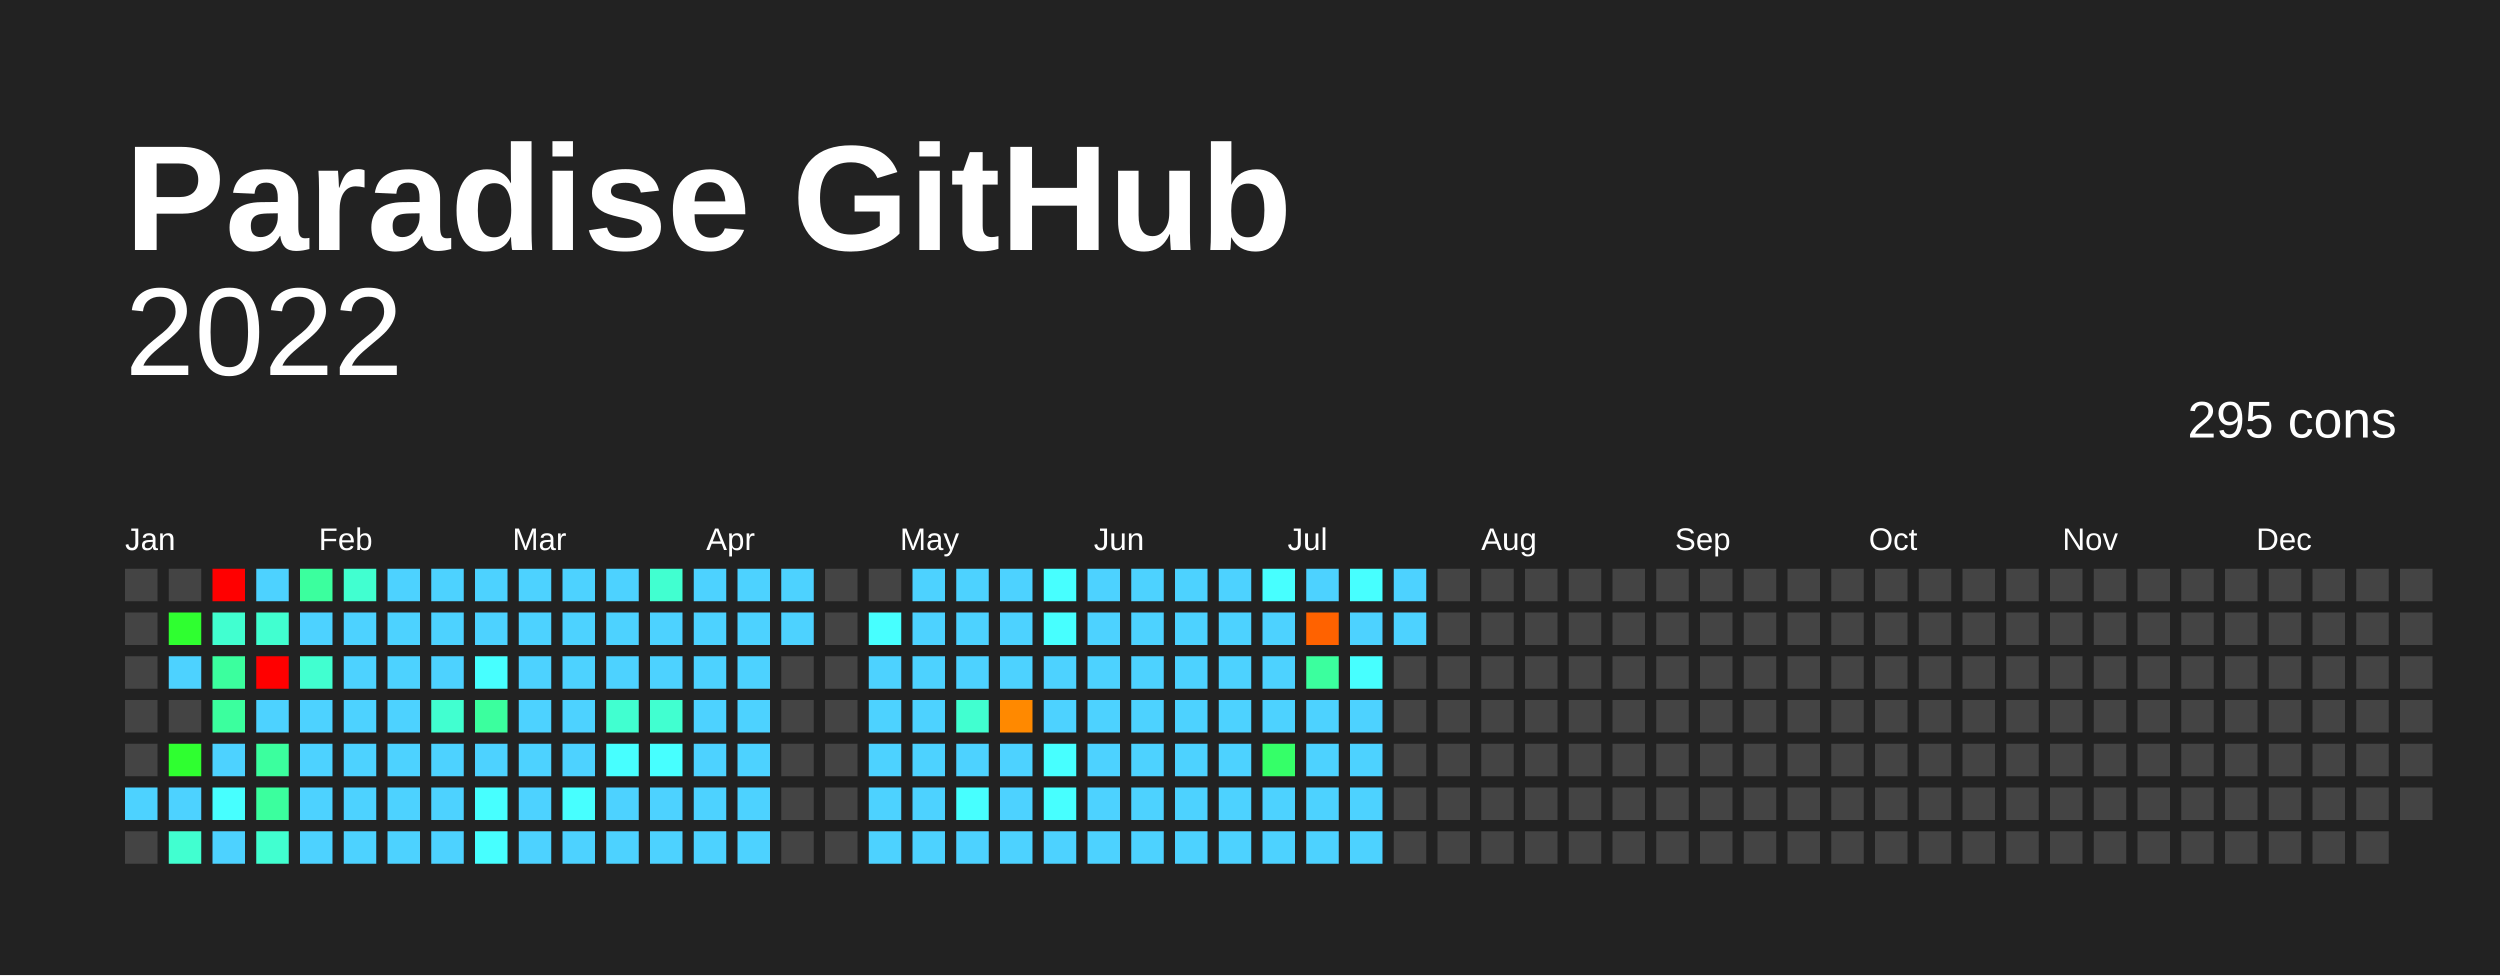
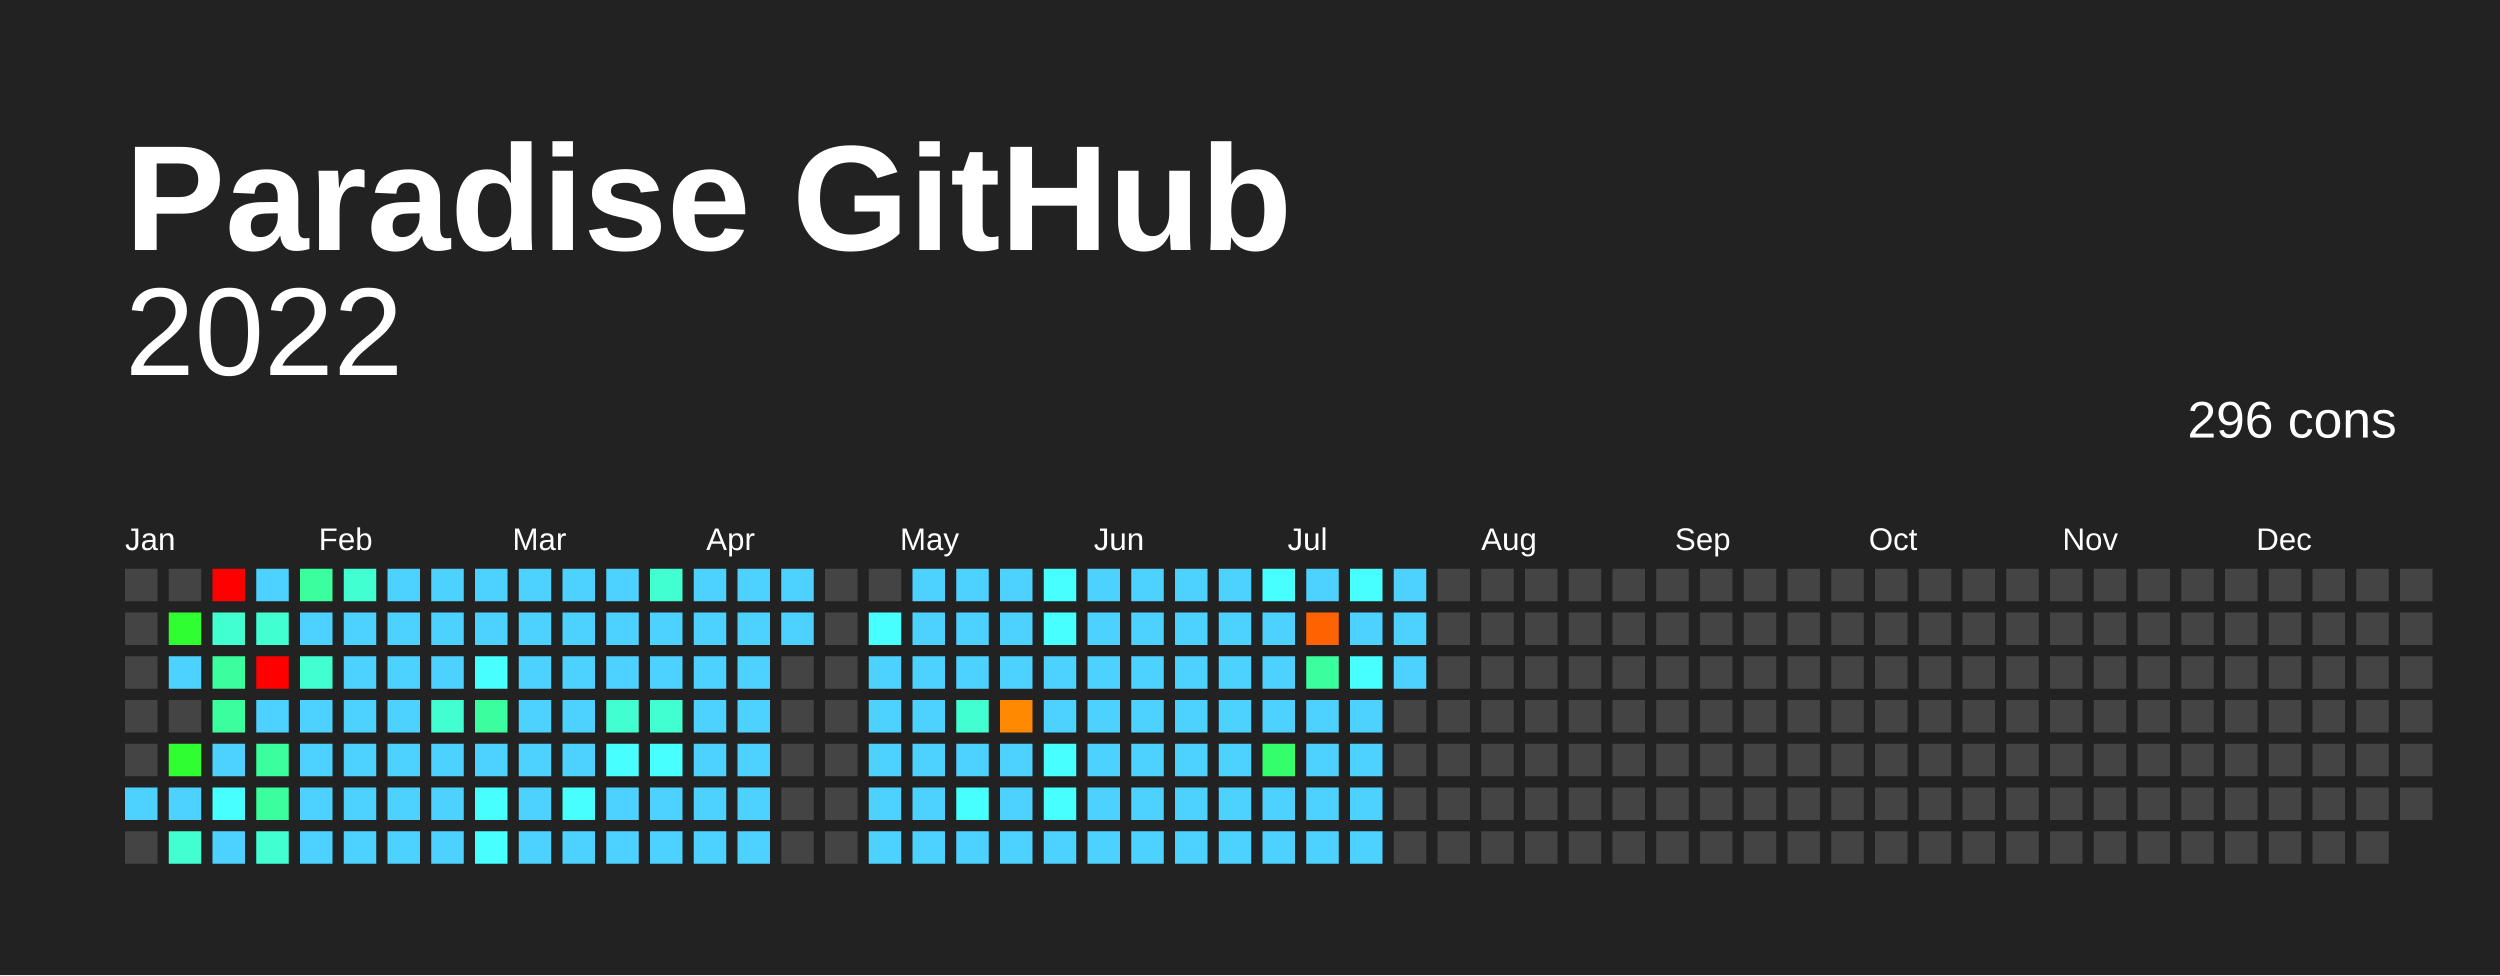
<svg xmlns="http://www.w3.org/2000/svg" baseProfile="full" height="78mm" version="1.1" viewBox="0,0,200,78" width="200mm">
  <defs />
  <rect fill="#222222" height="78" width="200" x="0" y="0" />
  <text fill="#FFFFFF" style="font-size:12px; font-family:Arial; font-weight:bold;" x="10" y="20">Paradise GitHub</text>
  <text alignment-baseline="hanging" fill="#FFFFFF" style="font-size:10.0px; font-family:Arial;" x="10" y="30">2022</text>
-   <text alignment-baseline="hanging" fill="#FFFFFF" style="font-size:4.125px; font-family:Arial;" x="175" y="35">295 cons</text>
+   <text alignment-baseline="hanging" fill="#FFFFFF" style="font-size:4.125px; font-family:Arial;" x="175" y="35">296 cons</text>
  <text fill="#FFFFFF" style="font-size:2.5px; font-family:Arial" x="10.0" y="44">Jan</text>
  <text fill="#FFFFFF" style="font-size:2.5px; font-family:Arial" x="25.5" y="44">Feb</text>
  <text fill="#FFFFFF" style="font-size:2.5px; font-family:Arial" x="41.0" y="44">Mar</text>
  <text fill="#FFFFFF" style="font-size:2.5px; font-family:Arial" x="56.5" y="44">Apr</text>
  <text fill="#FFFFFF" style="font-size:2.5px; font-family:Arial" x="72.0" y="44">May</text>
  <text fill="#FFFFFF" style="font-size:2.5px; font-family:Arial" x="87.5" y="44">Jun</text>
  <text fill="#FFFFFF" style="font-size:2.5px; font-family:Arial" x="103.0" y="44">Jul</text>
  <text fill="#FFFFFF" style="font-size:2.5px; font-family:Arial" x="118.5" y="44">Aug</text>
  <text fill="#FFFFFF" style="font-size:2.5px; font-family:Arial" x="134.0" y="44">Sep</text>
  <text fill="#FFFFFF" style="font-size:2.5px; font-family:Arial" x="149.5" y="44">Oct</text>
  <text fill="#FFFFFF" style="font-size:2.5px; font-family:Arial" x="165.0" y="44">Nov</text>
  <text fill="#FFFFFF" style="font-size:2.5px; font-family:Arial" x="180.5" y="44">Dec</text>
  <rect fill="#444444" height="2.6" width="2.6" x="10.0" y="45.5" />
  <rect fill="#444444" height="2.6" width="2.6" x="10.0" y="49.0" />
  <rect fill="#444444" height="2.6" width="2.6" x="10.0" y="52.5" />
  <rect fill="#444444" height="2.6" width="2.6" x="10.0" y="56.0" />
  <rect fill="#444444" height="2.6" width="2.6" x="10.0" y="59.5" />
  <rect fill="#4dd2ff" height="2.6" width="2.6" x="10.0" y="63.0" />
  <rect fill="#444444" height="2.6" width="2.6" x="10.0" y="66.5" />
  <rect fill="#444444" height="2.6" width="2.6" x="13.5" y="45.5" />
  <rect fill="#2fff30" height="2.6" width="2.6" x="13.5" y="49.0" />
  <rect fill="#4dd2ff" height="2.6" width="2.6" x="13.5" y="52.5" />
  <rect fill="#444444" height="2.6" width="2.6" x="13.5" y="56.0" />
  <rect fill="#2fff30" height="2.6" width="2.6" x="13.5" y="59.5" />
  <rect fill="#4dd2ff" height="2.6" width="2.6" x="13.5" y="63.0" />
  <rect fill="#41ffd0" height="2.6" width="2.6" x="13.5" y="66.5" />
  <rect fill="red" height="2.6" width="2.6" x="17.0" y="45.5" />
  <rect fill="#41ffd0" height="2.6" width="2.6" x="17.0" y="49.0" />
  <rect fill="#3bff9e" height="2.6" width="2.6" x="17.0" y="52.5" />
  <rect fill="#3bff9e" height="2.6" width="2.6" x="17.0" y="56.0" />
  <rect fill="#4dd2ff" height="2.6" width="2.6" x="17.0" y="59.5" />
  <rect fill="#47ffff" height="2.6" width="2.6" x="17.0" y="63.0" />
  <rect fill="#4dd2ff" height="2.6" width="2.6" x="17.0" y="66.5" />
  <rect fill="#4dd2ff" height="2.6" width="2.6" x="20.5" y="45.5" />
  <rect fill="#41ffd0" height="2.6" width="2.6" x="20.5" y="49.0" />
  <rect fill="red" height="2.6" width="2.6" x="20.5" y="52.5" />
  <rect fill="#4dd2ff" height="2.6" width="2.6" x="20.5" y="56.0" />
  <rect fill="#3bff9e" height="2.6" width="2.6" x="20.5" y="59.5" />
  <rect fill="#3bff9e" height="2.6" width="2.6" x="20.5" y="63.0" />
  <rect fill="#41ffd0" height="2.6" width="2.6" x="20.5" y="66.5" />
  <rect fill="#3bff9e" height="2.6" width="2.6" x="24.0" y="45.5" />
  <rect fill="#4dd2ff" height="2.6" width="2.6" x="24.0" y="49.0" />
  <rect fill="#41ffd0" height="2.6" width="2.6" x="24.0" y="52.5" />
  <rect fill="#4dd2ff" height="2.6" width="2.6" x="24.0" y="56.0" />
  <rect fill="#4dd2ff" height="2.6" width="2.6" x="24.0" y="59.5" />
  <rect fill="#4dd2ff" height="2.6" width="2.6" x="24.0" y="63.0" />
  <rect fill="#4dd2ff" height="2.6" width="2.6" x="24.0" y="66.5" />
  <rect fill="#41ffd0" height="2.6" width="2.6" x="27.5" y="45.5" />
  <rect fill="#4dd2ff" height="2.6" width="2.6" x="27.5" y="49.0" />
  <rect fill="#4dd2ff" height="2.6" width="2.6" x="27.5" y="52.5" />
  <rect fill="#4dd2ff" height="2.6" width="2.6" x="27.5" y="56.0" />
  <rect fill="#4dd2ff" height="2.6" width="2.6" x="27.5" y="59.5" />
  <rect fill="#4dd2ff" height="2.6" width="2.6" x="27.5" y="63.0" />
  <rect fill="#4dd2ff" height="2.6" width="2.6" x="27.5" y="66.5" />
  <rect fill="#4dd2ff" height="2.6" width="2.6" x="31.0" y="45.5" />
  <rect fill="#4dd2ff" height="2.6" width="2.6" x="31.0" y="49.0" />
  <rect fill="#4dd2ff" height="2.6" width="2.6" x="31.0" y="52.5" />
  <rect fill="#4dd2ff" height="2.6" width="2.6" x="31.0" y="56.0" />
  <rect fill="#4dd2ff" height="2.6" width="2.6" x="31.0" y="59.5" />
  <rect fill="#4dd2ff" height="2.6" width="2.6" x="31.0" y="63.0" />
  <rect fill="#4dd2ff" height="2.6" width="2.6" x="31.0" y="66.5" />
  <rect fill="#4dd2ff" height="2.6" width="2.6" x="34.5" y="45.5" />
  <rect fill="#4dd2ff" height="2.6" width="2.6" x="34.5" y="49.0" />
  <rect fill="#4dd2ff" height="2.6" width="2.6" x="34.5" y="52.5" />
  <rect fill="#41ffd0" height="2.6" width="2.6" x="34.5" y="56.0" />
  <rect fill="#4dd2ff" height="2.6" width="2.6" x="34.5" y="59.5" />
  <rect fill="#4dd2ff" height="2.6" width="2.6" x="34.5" y="63.0" />
  <rect fill="#4dd2ff" height="2.6" width="2.6" x="34.5" y="66.5" />
  <rect fill="#4dd2ff" height="2.6" width="2.6" x="38.0" y="45.5" />
  <rect fill="#4dd2ff" height="2.6" width="2.6" x="38.0" y="49.0" />
  <rect fill="#47ffff" height="2.6" width="2.6" x="38.0" y="52.5" />
  <rect fill="#3bff9e" height="2.6" width="2.6" x="38.0" y="56.0" />
  <rect fill="#4dd2ff" height="2.6" width="2.6" x="38.0" y="59.5" />
  <rect fill="#47ffff" height="2.6" width="2.6" x="38.0" y="63.0" />
  <rect fill="#47ffff" height="2.6" width="2.6" x="38.0" y="66.5" />
  <rect fill="#4dd2ff" height="2.6" width="2.6" x="41.5" y="45.5" />
  <rect fill="#4dd2ff" height="2.6" width="2.6" x="41.5" y="49.0" />
  <rect fill="#4dd2ff" height="2.6" width="2.6" x="41.5" y="52.5" />
  <rect fill="#4dd2ff" height="2.6" width="2.6" x="41.5" y="56.0" />
  <rect fill="#4dd2ff" height="2.6" width="2.6" x="41.5" y="59.5" />
  <rect fill="#4dd2ff" height="2.6" width="2.6" x="41.5" y="63.0" />
  <rect fill="#4dd2ff" height="2.6" width="2.6" x="41.5" y="66.5" />
  <rect fill="#4dd2ff" height="2.6" width="2.6" x="45.0" y="45.5" />
  <rect fill="#4dd2ff" height="2.6" width="2.6" x="45.0" y="49.0" />
  <rect fill="#4dd2ff" height="2.6" width="2.6" x="45.0" y="52.5" />
  <rect fill="#4dd2ff" height="2.6" width="2.6" x="45.0" y="56.0" />
  <rect fill="#4dd2ff" height="2.6" width="2.6" x="45.0" y="59.5" />
  <rect fill="#47ffff" height="2.6" width="2.6" x="45.0" y="63.0" />
  <rect fill="#4dd2ff" height="2.6" width="2.6" x="45.0" y="66.5" />
  <rect fill="#4dd2ff" height="2.6" width="2.6" x="48.5" y="45.5" />
  <rect fill="#4dd2ff" height="2.6" width="2.6" x="48.5" y="49.0" />
  <rect fill="#4dd2ff" height="2.6" width="2.6" x="48.5" y="52.5" />
  <rect fill="#41ffd0" height="2.6" width="2.6" x="48.5" y="56.0" />
  <rect fill="#47ffff" height="2.6" width="2.6" x="48.5" y="59.5" />
  <rect fill="#4dd2ff" height="2.6" width="2.6" x="48.5" y="63.0" />
  <rect fill="#4dd2ff" height="2.6" width="2.6" x="48.5" y="66.5" />
  <rect fill="#41ffd0" height="2.6" width="2.6" x="52.0" y="45.5" />
  <rect fill="#4dd2ff" height="2.6" width="2.6" x="52.0" y="49.0" />
  <rect fill="#4dd2ff" height="2.6" width="2.6" x="52.0" y="52.5" />
  <rect fill="#41ffd0" height="2.6" width="2.6" x="52.0" y="56.0" />
  <rect fill="#47ffff" height="2.6" width="2.6" x="52.0" y="59.5" />
  <rect fill="#4dd2ff" height="2.6" width="2.6" x="52.0" y="63.0" />
  <rect fill="#4dd2ff" height="2.6" width="2.6" x="52.0" y="66.5" />
  <rect fill="#4dd2ff" height="2.6" width="2.6" x="55.5" y="45.5" />
  <rect fill="#4dd2ff" height="2.6" width="2.6" x="55.5" y="49.0" />
  <rect fill="#4dd2ff" height="2.6" width="2.6" x="55.5" y="52.5" />
  <rect fill="#4dd2ff" height="2.6" width="2.6" x="55.5" y="56.0" />
  <rect fill="#4dd2ff" height="2.6" width="2.6" x="55.5" y="59.5" />
  <rect fill="#4dd2ff" height="2.6" width="2.6" x="55.5" y="63.0" />
  <rect fill="#4dd2ff" height="2.6" width="2.6" x="55.5" y="66.5" />
  <rect fill="#4dd2ff" height="2.6" width="2.6" x="59.0" y="45.5" />
  <rect fill="#4dd2ff" height="2.6" width="2.6" x="59.0" y="49.0" />
  <rect fill="#4dd2ff" height="2.6" width="2.6" x="59.0" y="52.5" />
  <rect fill="#4dd2ff" height="2.6" width="2.6" x="59.0" y="56.0" />
  <rect fill="#4dd2ff" height="2.6" width="2.6" x="59.0" y="59.5" />
  <rect fill="#4dd2ff" height="2.6" width="2.6" x="59.0" y="63.0" />
  <rect fill="#4dd2ff" height="2.6" width="2.6" x="59.0" y="66.5" />
  <rect fill="#4dd2ff" height="2.6" width="2.6" x="62.5" y="45.5" />
  <rect fill="#4dd2ff" height="2.6" width="2.6" x="62.5" y="49.0" />
  <rect fill="#444444" height="2.6" width="2.6" x="62.5" y="52.5" />
  <rect fill="#444444" height="2.6" width="2.6" x="62.5" y="56.0" />
  <rect fill="#444444" height="2.6" width="2.6" x="62.5" y="59.5" />
  <rect fill="#444444" height="2.6" width="2.6" x="62.5" y="63.0" />
  <rect fill="#444444" height="2.6" width="2.6" x="62.5" y="66.5" />
  <rect fill="#444444" height="2.6" width="2.6" x="66.0" y="45.5" />
  <rect fill="#444444" height="2.6" width="2.6" x="66.0" y="49.0" />
  <rect fill="#444444" height="2.6" width="2.6" x="66.0" y="52.5" />
  <rect fill="#444444" height="2.6" width="2.6" x="66.0" y="56.0" />
  <rect fill="#444444" height="2.6" width="2.6" x="66.0" y="59.5" />
  <rect fill="#444444" height="2.6" width="2.6" x="66.0" y="63.0" />
  <rect fill="#444444" height="2.6" width="2.6" x="66.0" y="66.5" />
  <rect fill="#444444" height="2.6" width="2.6" x="69.5" y="45.5" />
  <rect fill="#47ffff" height="2.6" width="2.6" x="69.5" y="49.0" />
  <rect fill="#4dd2ff" height="2.6" width="2.6" x="69.5" y="52.5" />
  <rect fill="#4dd2ff" height="2.6" width="2.6" x="69.5" y="56.0" />
  <rect fill="#4dd2ff" height="2.6" width="2.6" x="69.5" y="59.5" />
  <rect fill="#4dd2ff" height="2.6" width="2.6" x="69.5" y="63.0" />
  <rect fill="#4dd2ff" height="2.6" width="2.6" x="69.5" y="66.5" />
  <rect fill="#4dd2ff" height="2.6" width="2.6" x="73.0" y="45.5" />
  <rect fill="#4dd2ff" height="2.6" width="2.6" x="73.0" y="49.0" />
  <rect fill="#4dd2ff" height="2.6" width="2.6" x="73.0" y="52.5" />
  <rect fill="#4dd2ff" height="2.6" width="2.6" x="73.0" y="56.0" />
  <rect fill="#4dd2ff" height="2.6" width="2.6" x="73.0" y="59.5" />
  <rect fill="#4dd2ff" height="2.6" width="2.6" x="73.0" y="63.0" />
  <rect fill="#4dd2ff" height="2.6" width="2.6" x="73.0" y="66.5" />
  <rect fill="#4dd2ff" height="2.6" width="2.6" x="76.5" y="45.5" />
  <rect fill="#4dd2ff" height="2.6" width="2.6" x="76.5" y="49.0" />
  <rect fill="#4dd2ff" height="2.6" width="2.6" x="76.5" y="52.5" />
  <rect fill="#41ffd0" height="2.6" width="2.6" x="76.5" y="56.0" />
  <rect fill="#4dd2ff" height="2.6" width="2.6" x="76.5" y="59.5" />
  <rect fill="#47ffff" height="2.6" width="2.6" x="76.5" y="63.0" />
  <rect fill="#4dd2ff" height="2.6" width="2.6" x="76.5" y="66.5" />
  <rect fill="#4dd2ff" height="2.6" width="2.6" x="80.0" y="45.5" />
  <rect fill="#4dd2ff" height="2.6" width="2.6" x="80.0" y="49.0" />
  <rect fill="#4dd2ff" height="2.6" width="2.6" x="80.0" y="52.5" />
  <rect fill="#ff8900" height="2.6" width="2.6" x="80.0" y="56.0" />
  <rect fill="#4dd2ff" height="2.6" width="2.6" x="80.0" y="59.5" />
  <rect fill="#4dd2ff" height="2.6" width="2.6" x="80.0" y="63.0" />
  <rect fill="#4dd2ff" height="2.6" width="2.6" x="80.0" y="66.5" />
  <rect fill="#47ffff" height="2.6" width="2.6" x="83.5" y="45.5" />
  <rect fill="#47ffff" height="2.6" width="2.6" x="83.5" y="49.0" />
  <rect fill="#4dd2ff" height="2.6" width="2.6" x="83.5" y="52.5" />
  <rect fill="#4dd2ff" height="2.6" width="2.6" x="83.5" y="56.0" />
  <rect fill="#47ffff" height="2.6" width="2.6" x="83.5" y="59.5" />
  <rect fill="#47ffff" height="2.6" width="2.6" x="83.5" y="63.0" />
  <rect fill="#4dd2ff" height="2.6" width="2.6" x="83.5" y="66.5" />
  <rect fill="#4dd2ff" height="2.6" width="2.6" x="87.0" y="45.5" />
  <rect fill="#4dd2ff" height="2.6" width="2.6" x="87.0" y="49.0" />
  <rect fill="#4dd2ff" height="2.6" width="2.6" x="87.0" y="52.5" />
  <rect fill="#4dd2ff" height="2.6" width="2.6" x="87.0" y="56.0" />
  <rect fill="#4dd2ff" height="2.6" width="2.6" x="87.0" y="59.5" />
  <rect fill="#4dd2ff" height="2.6" width="2.6" x="87.0" y="63.0" />
  <rect fill="#4dd2ff" height="2.6" width="2.6" x="87.0" y="66.5" />
  <rect fill="#4dd2ff" height="2.6" width="2.6" x="90.5" y="45.5" />
  <rect fill="#4dd2ff" height="2.6" width="2.6" x="90.5" y="49.0" />
  <rect fill="#4dd2ff" height="2.6" width="2.6" x="90.5" y="52.5" />
  <rect fill="#4dd2ff" height="2.6" width="2.6" x="90.5" y="56.0" />
  <rect fill="#4dd2ff" height="2.6" width="2.6" x="90.5" y="59.5" />
  <rect fill="#4dd2ff" height="2.6" width="2.6" x="90.5" y="63.0" />
  <rect fill="#4dd2ff" height="2.6" width="2.6" x="90.5" y="66.5" />
  <rect fill="#4dd2ff" height="2.6" width="2.6" x="94.0" y="45.5" />
  <rect fill="#4dd2ff" height="2.6" width="2.6" x="94.0" y="49.0" />
  <rect fill="#4dd2ff" height="2.6" width="2.6" x="94.0" y="52.5" />
  <rect fill="#4dd2ff" height="2.6" width="2.6" x="94.0" y="56.0" />
  <rect fill="#4dd2ff" height="2.6" width="2.6" x="94.0" y="59.5" />
  <rect fill="#4dd2ff" height="2.6" width="2.6" x="94.0" y="63.0" />
  <rect fill="#4dd2ff" height="2.6" width="2.6" x="94.0" y="66.5" />
  <rect fill="#4dd2ff" height="2.6" width="2.6" x="97.5" y="45.5" />
  <rect fill="#4dd2ff" height="2.6" width="2.6" x="97.5" y="49.0" />
  <rect fill="#4dd2ff" height="2.6" width="2.6" x="97.5" y="52.5" />
  <rect fill="#4dd2ff" height="2.6" width="2.6" x="97.5" y="56.0" />
  <rect fill="#4dd2ff" height="2.6" width="2.6" x="97.5" y="59.5" />
  <rect fill="#4dd2ff" height="2.6" width="2.6" x="97.5" y="63.0" />
  <rect fill="#4dd2ff" height="2.6" width="2.6" x="97.5" y="66.5" />
  <rect fill="#47ffff" height="2.6" width="2.6" x="101.0" y="45.5" />
  <rect fill="#4dd2ff" height="2.6" width="2.6" x="101.0" y="49.0" />
  <rect fill="#4dd2ff" height="2.6" width="2.6" x="101.0" y="52.5" />
  <rect fill="#4dd2ff" height="2.6" width="2.6" x="101.0" y="56.0" />
  <rect fill="#35ff68" height="2.6" width="2.6" x="101.0" y="59.5" />
  <rect fill="#4dd2ff" height="2.6" width="2.6" x="101.0" y="63.0" />
  <rect fill="#4dd2ff" height="2.6" width="2.6" x="101.0" y="66.5" />
  <rect fill="#4dd2ff" height="2.6" width="2.6" x="104.5" y="45.5" />
  <rect fill="#ff6200" height="2.6" width="2.6" x="104.5" y="49.0" />
  <rect fill="#3bff9e" height="2.6" width="2.6" x="104.5" y="52.5" />
  <rect fill="#4dd2ff" height="2.6" width="2.6" x="104.5" y="56.0" />
  <rect fill="#4dd2ff" height="2.6" width="2.6" x="104.5" y="59.5" />
  <rect fill="#4dd2ff" height="2.6" width="2.6" x="104.5" y="63.0" />
  <rect fill="#4dd2ff" height="2.6" width="2.6" x="104.5" y="66.5" />
  <rect fill="#47ffff" height="2.6" width="2.6" x="108.0" y="45.5" />
  <rect fill="#4dd2ff" height="2.6" width="2.6" x="108.0" y="49.0" />
  <rect fill="#47ffff" height="2.6" width="2.6" x="108.0" y="52.5" />
  <rect fill="#4dd2ff" height="2.6" width="2.6" x="108.0" y="56.0" />
  <rect fill="#4dd2ff" height="2.6" width="2.6" x="108.0" y="59.5" />
  <rect fill="#4dd2ff" height="2.6" width="2.6" x="108.0" y="63.0" />
  <rect fill="#4dd2ff" height="2.6" width="2.6" x="108.0" y="66.5" />
  <rect fill="#4dd2ff" height="2.6" width="2.6" x="111.5" y="45.5" />
  <rect fill="#4dd2ff" height="2.6" width="2.6" x="111.5" y="49.0" />
-   <rect fill="#444444" height="2.6" width="2.6" x="111.5" y="52.5" />
+   <rect fill="#4dd2ff" height="2.6" width="2.6" x="111.5" y="52.5" />
  <rect fill="#444444" height="2.6" width="2.6" x="111.5" y="56.0" />
  <rect fill="#444444" height="2.6" width="2.6" x="111.5" y="59.5" />
  <rect fill="#444444" height="2.6" width="2.6" x="111.5" y="63.0" />
  <rect fill="#444444" height="2.6" width="2.6" x="111.5" y="66.5" />
  <rect fill="#444444" height="2.6" width="2.6" x="115.0" y="45.5" />
  <rect fill="#444444" height="2.6" width="2.6" x="115.0" y="49.0" />
  <rect fill="#444444" height="2.6" width="2.6" x="115.0" y="52.5" />
  <rect fill="#444444" height="2.6" width="2.6" x="115.0" y="56.0" />
  <rect fill="#444444" height="2.6" width="2.6" x="115.0" y="59.5" />
  <rect fill="#444444" height="2.6" width="2.6" x="115.0" y="63.0" />
  <rect fill="#444444" height="2.6" width="2.6" x="115.0" y="66.5" />
  <rect fill="#444444" height="2.6" width="2.6" x="118.5" y="45.5" />
  <rect fill="#444444" height="2.6" width="2.6" x="118.5" y="49.0" />
  <rect fill="#444444" height="2.6" width="2.6" x="118.5" y="52.5" />
  <rect fill="#444444" height="2.6" width="2.6" x="118.5" y="56.0" />
  <rect fill="#444444" height="2.6" width="2.6" x="118.5" y="59.5" />
  <rect fill="#444444" height="2.6" width="2.6" x="118.5" y="63.0" />
  <rect fill="#444444" height="2.6" width="2.6" x="118.5" y="66.5" />
  <rect fill="#444444" height="2.6" width="2.6" x="122.0" y="45.5" />
  <rect fill="#444444" height="2.6" width="2.6" x="122.0" y="49.0" />
  <rect fill="#444444" height="2.6" width="2.6" x="122.0" y="52.5" />
  <rect fill="#444444" height="2.6" width="2.6" x="122.0" y="56.0" />
  <rect fill="#444444" height="2.6" width="2.6" x="122.0" y="59.5" />
  <rect fill="#444444" height="2.6" width="2.6" x="122.0" y="63.0" />
  <rect fill="#444444" height="2.6" width="2.6" x="122.0" y="66.5" />
  <rect fill="#444444" height="2.6" width="2.6" x="125.5" y="45.5" />
  <rect fill="#444444" height="2.6" width="2.6" x="125.5" y="49.0" />
  <rect fill="#444444" height="2.6" width="2.6" x="125.5" y="52.5" />
  <rect fill="#444444" height="2.6" width="2.6" x="125.5" y="56.0" />
  <rect fill="#444444" height="2.6" width="2.6" x="125.5" y="59.5" />
  <rect fill="#444444" height="2.6" width="2.6" x="125.5" y="63.0" />
  <rect fill="#444444" height="2.6" width="2.6" x="125.5" y="66.5" />
  <rect fill="#444444" height="2.6" width="2.6" x="129.0" y="45.5" />
  <rect fill="#444444" height="2.6" width="2.6" x="129.0" y="49.0" />
  <rect fill="#444444" height="2.6" width="2.6" x="129.0" y="52.5" />
  <rect fill="#444444" height="2.6" width="2.6" x="129.0" y="56.0" />
  <rect fill="#444444" height="2.6" width="2.6" x="129.0" y="59.5" />
  <rect fill="#444444" height="2.6" width="2.6" x="129.0" y="63.0" />
  <rect fill="#444444" height="2.6" width="2.6" x="129.0" y="66.5" />
  <rect fill="#444444" height="2.6" width="2.6" x="132.5" y="45.5" />
  <rect fill="#444444" height="2.6" width="2.6" x="132.5" y="49.0" />
  <rect fill="#444444" height="2.6" width="2.6" x="132.5" y="52.5" />
  <rect fill="#444444" height="2.6" width="2.6" x="132.5" y="56.0" />
  <rect fill="#444444" height="2.6" width="2.6" x="132.5" y="59.5" />
  <rect fill="#444444" height="2.6" width="2.6" x="132.5" y="63.0" />
  <rect fill="#444444" height="2.6" width="2.6" x="132.5" y="66.5" />
  <rect fill="#444444" height="2.6" width="2.6" x="136.0" y="45.5" />
  <rect fill="#444444" height="2.6" width="2.6" x="136.0" y="49.0" />
  <rect fill="#444444" height="2.6" width="2.6" x="136.0" y="52.5" />
  <rect fill="#444444" height="2.6" width="2.6" x="136.0" y="56.0" />
  <rect fill="#444444" height="2.6" width="2.6" x="136.0" y="59.5" />
  <rect fill="#444444" height="2.6" width="2.6" x="136.0" y="63.0" />
  <rect fill="#444444" height="2.6" width="2.6" x="136.0" y="66.5" />
  <rect fill="#444444" height="2.6" width="2.6" x="139.5" y="45.5" />
  <rect fill="#444444" height="2.6" width="2.6" x="139.5" y="49.0" />
  <rect fill="#444444" height="2.6" width="2.6" x="139.5" y="52.5" />
  <rect fill="#444444" height="2.6" width="2.6" x="139.5" y="56.0" />
  <rect fill="#444444" height="2.6" width="2.6" x="139.5" y="59.5" />
  <rect fill="#444444" height="2.6" width="2.6" x="139.5" y="63.0" />
  <rect fill="#444444" height="2.6" width="2.6" x="139.5" y="66.5" />
  <rect fill="#444444" height="2.6" width="2.6" x="143.0" y="45.5" />
  <rect fill="#444444" height="2.6" width="2.6" x="143.0" y="49.0" />
  <rect fill="#444444" height="2.6" width="2.6" x="143.0" y="52.5" />
  <rect fill="#444444" height="2.6" width="2.6" x="143.0" y="56.0" />
  <rect fill="#444444" height="2.6" width="2.6" x="143.0" y="59.5" />
  <rect fill="#444444" height="2.6" width="2.6" x="143.0" y="63.0" />
  <rect fill="#444444" height="2.6" width="2.6" x="143.0" y="66.5" />
  <rect fill="#444444" height="2.6" width="2.6" x="146.5" y="45.5" />
  <rect fill="#444444" height="2.6" width="2.6" x="146.5" y="49.0" />
  <rect fill="#444444" height="2.6" width="2.6" x="146.5" y="52.5" />
  <rect fill="#444444" height="2.6" width="2.6" x="146.5" y="56.0" />
  <rect fill="#444444" height="2.6" width="2.6" x="146.5" y="59.5" />
  <rect fill="#444444" height="2.6" width="2.6" x="146.5" y="63.0" />
  <rect fill="#444444" height="2.6" width="2.6" x="146.5" y="66.5" />
  <rect fill="#444444" height="2.6" width="2.6" x="150.0" y="45.5" />
  <rect fill="#444444" height="2.6" width="2.6" x="150.0" y="49.0" />
  <rect fill="#444444" height="2.6" width="2.6" x="150.0" y="52.5" />
  <rect fill="#444444" height="2.6" width="2.6" x="150.0" y="56.0" />
  <rect fill="#444444" height="2.6" width="2.6" x="150.0" y="59.5" />
  <rect fill="#444444" height="2.6" width="2.6" x="150.0" y="63.0" />
  <rect fill="#444444" height="2.6" width="2.6" x="150.0" y="66.5" />
  <rect fill="#444444" height="2.6" width="2.6" x="153.5" y="45.5" />
  <rect fill="#444444" height="2.6" width="2.6" x="153.5" y="49.0" />
  <rect fill="#444444" height="2.6" width="2.6" x="153.5" y="52.5" />
  <rect fill="#444444" height="2.6" width="2.6" x="153.5" y="56.0" />
  <rect fill="#444444" height="2.6" width="2.6" x="153.5" y="59.5" />
  <rect fill="#444444" height="2.6" width="2.6" x="153.5" y="63.0" />
  <rect fill="#444444" height="2.6" width="2.6" x="153.5" y="66.5" />
  <rect fill="#444444" height="2.6" width="2.6" x="157.0" y="45.5" />
  <rect fill="#444444" height="2.6" width="2.6" x="157.0" y="49.0" />
  <rect fill="#444444" height="2.6" width="2.6" x="157.0" y="52.5" />
  <rect fill="#444444" height="2.6" width="2.6" x="157.0" y="56.0" />
  <rect fill="#444444" height="2.6" width="2.6" x="157.0" y="59.5" />
  <rect fill="#444444" height="2.6" width="2.6" x="157.0" y="63.0" />
  <rect fill="#444444" height="2.6" width="2.6" x="157.0" y="66.5" />
  <rect fill="#444444" height="2.6" width="2.6" x="160.5" y="45.5" />
  <rect fill="#444444" height="2.6" width="2.6" x="160.5" y="49.0" />
  <rect fill="#444444" height="2.6" width="2.6" x="160.5" y="52.5" />
  <rect fill="#444444" height="2.6" width="2.6" x="160.5" y="56.0" />
  <rect fill="#444444" height="2.6" width="2.6" x="160.5" y="59.5" />
  <rect fill="#444444" height="2.6" width="2.6" x="160.5" y="63.0" />
  <rect fill="#444444" height="2.6" width="2.6" x="160.5" y="66.5" />
  <rect fill="#444444" height="2.6" width="2.6" x="164.0" y="45.5" />
  <rect fill="#444444" height="2.6" width="2.6" x="164.0" y="49.0" />
  <rect fill="#444444" height="2.6" width="2.6" x="164.0" y="52.5" />
  <rect fill="#444444" height="2.6" width="2.6" x="164.0" y="56.0" />
  <rect fill="#444444" height="2.6" width="2.6" x="164.0" y="59.5" />
  <rect fill="#444444" height="2.6" width="2.6" x="164.0" y="63.0" />
  <rect fill="#444444" height="2.6" width="2.6" x="164.0" y="66.5" />
  <rect fill="#444444" height="2.6" width="2.6" x="167.5" y="45.5" />
  <rect fill="#444444" height="2.6" width="2.6" x="167.5" y="49.0" />
  <rect fill="#444444" height="2.6" width="2.6" x="167.5" y="52.5" />
  <rect fill="#444444" height="2.6" width="2.6" x="167.5" y="56.0" />
  <rect fill="#444444" height="2.6" width="2.6" x="167.5" y="59.5" />
  <rect fill="#444444" height="2.6" width="2.6" x="167.5" y="63.0" />
  <rect fill="#444444" height="2.6" width="2.6" x="167.5" y="66.5" />
  <rect fill="#444444" height="2.6" width="2.6" x="171.0" y="45.5" />
  <rect fill="#444444" height="2.6" width="2.6" x="171.0" y="49.0" />
  <rect fill="#444444" height="2.6" width="2.6" x="171.0" y="52.5" />
  <rect fill="#444444" height="2.6" width="2.6" x="171.0" y="56.0" />
  <rect fill="#444444" height="2.6" width="2.6" x="171.0" y="59.5" />
  <rect fill="#444444" height="2.6" width="2.6" x="171.0" y="63.0" />
  <rect fill="#444444" height="2.6" width="2.6" x="171.0" y="66.5" />
  <rect fill="#444444" height="2.6" width="2.6" x="174.5" y="45.5" />
  <rect fill="#444444" height="2.6" width="2.6" x="174.5" y="49.0" />
  <rect fill="#444444" height="2.6" width="2.6" x="174.5" y="52.5" />
  <rect fill="#444444" height="2.6" width="2.6" x="174.5" y="56.0" />
  <rect fill="#444444" height="2.6" width="2.6" x="174.5" y="59.5" />
  <rect fill="#444444" height="2.6" width="2.6" x="174.5" y="63.0" />
  <rect fill="#444444" height="2.6" width="2.6" x="174.5" y="66.5" />
  <rect fill="#444444" height="2.6" width="2.6" x="178.0" y="45.5" />
  <rect fill="#444444" height="2.6" width="2.6" x="178.0" y="49.0" />
  <rect fill="#444444" height="2.6" width="2.6" x="178.0" y="52.5" />
  <rect fill="#444444" height="2.6" width="2.6" x="178.0" y="56.0" />
  <rect fill="#444444" height="2.6" width="2.6" x="178.0" y="59.5" />
  <rect fill="#444444" height="2.6" width="2.6" x="178.0" y="63.0" />
  <rect fill="#444444" height="2.6" width="2.6" x="178.0" y="66.5" />
  <rect fill="#444444" height="2.6" width="2.6" x="181.5" y="45.5" />
  <rect fill="#444444" height="2.6" width="2.6" x="181.5" y="49.0" />
  <rect fill="#444444" height="2.6" width="2.6" x="181.5" y="52.5" />
  <rect fill="#444444" height="2.6" width="2.6" x="181.5" y="56.0" />
  <rect fill="#444444" height="2.6" width="2.6" x="181.5" y="59.5" />
  <rect fill="#444444" height="2.6" width="2.6" x="181.5" y="63.0" />
  <rect fill="#444444" height="2.6" width="2.6" x="181.5" y="66.5" />
  <rect fill="#444444" height="2.6" width="2.6" x="185.0" y="45.5" />
  <rect fill="#444444" height="2.6" width="2.6" x="185.0" y="49.0" />
  <rect fill="#444444" height="2.6" width="2.6" x="185.0" y="52.5" />
  <rect fill="#444444" height="2.6" width="2.6" x="185.0" y="56.0" />
  <rect fill="#444444" height="2.6" width="2.6" x="185.0" y="59.5" />
  <rect fill="#444444" height="2.6" width="2.6" x="185.0" y="63.0" />
  <rect fill="#444444" height="2.6" width="2.6" x="185.0" y="66.5" />
  <rect fill="#444444" height="2.6" width="2.6" x="188.5" y="45.5" />
  <rect fill="#444444" height="2.6" width="2.6" x="188.5" y="49.0" />
  <rect fill="#444444" height="2.6" width="2.6" x="188.5" y="52.5" />
  <rect fill="#444444" height="2.6" width="2.6" x="188.5" y="56.0" />
  <rect fill="#444444" height="2.6" width="2.6" x="188.5" y="59.5" />
  <rect fill="#444444" height="2.6" width="2.6" x="188.5" y="63.0" />
  <rect fill="#444444" height="2.6" width="2.6" x="188.5" y="66.5" />
  <rect fill="#444444" height="2.6" width="2.6" x="192.0" y="45.5" />
  <rect fill="#444444" height="2.6" width="2.6" x="192.0" y="49.0" />
  <rect fill="#444444" height="2.6" width="2.6" x="192.0" y="52.5" />
  <rect fill="#444444" height="2.6" width="2.6" x="192.0" y="56.0" />
  <rect fill="#444444" height="2.6" width="2.6" x="192.0" y="59.5" />
  <rect fill="#444444" height="2.6" width="2.6" x="192.0" y="63.0" />
</svg>
